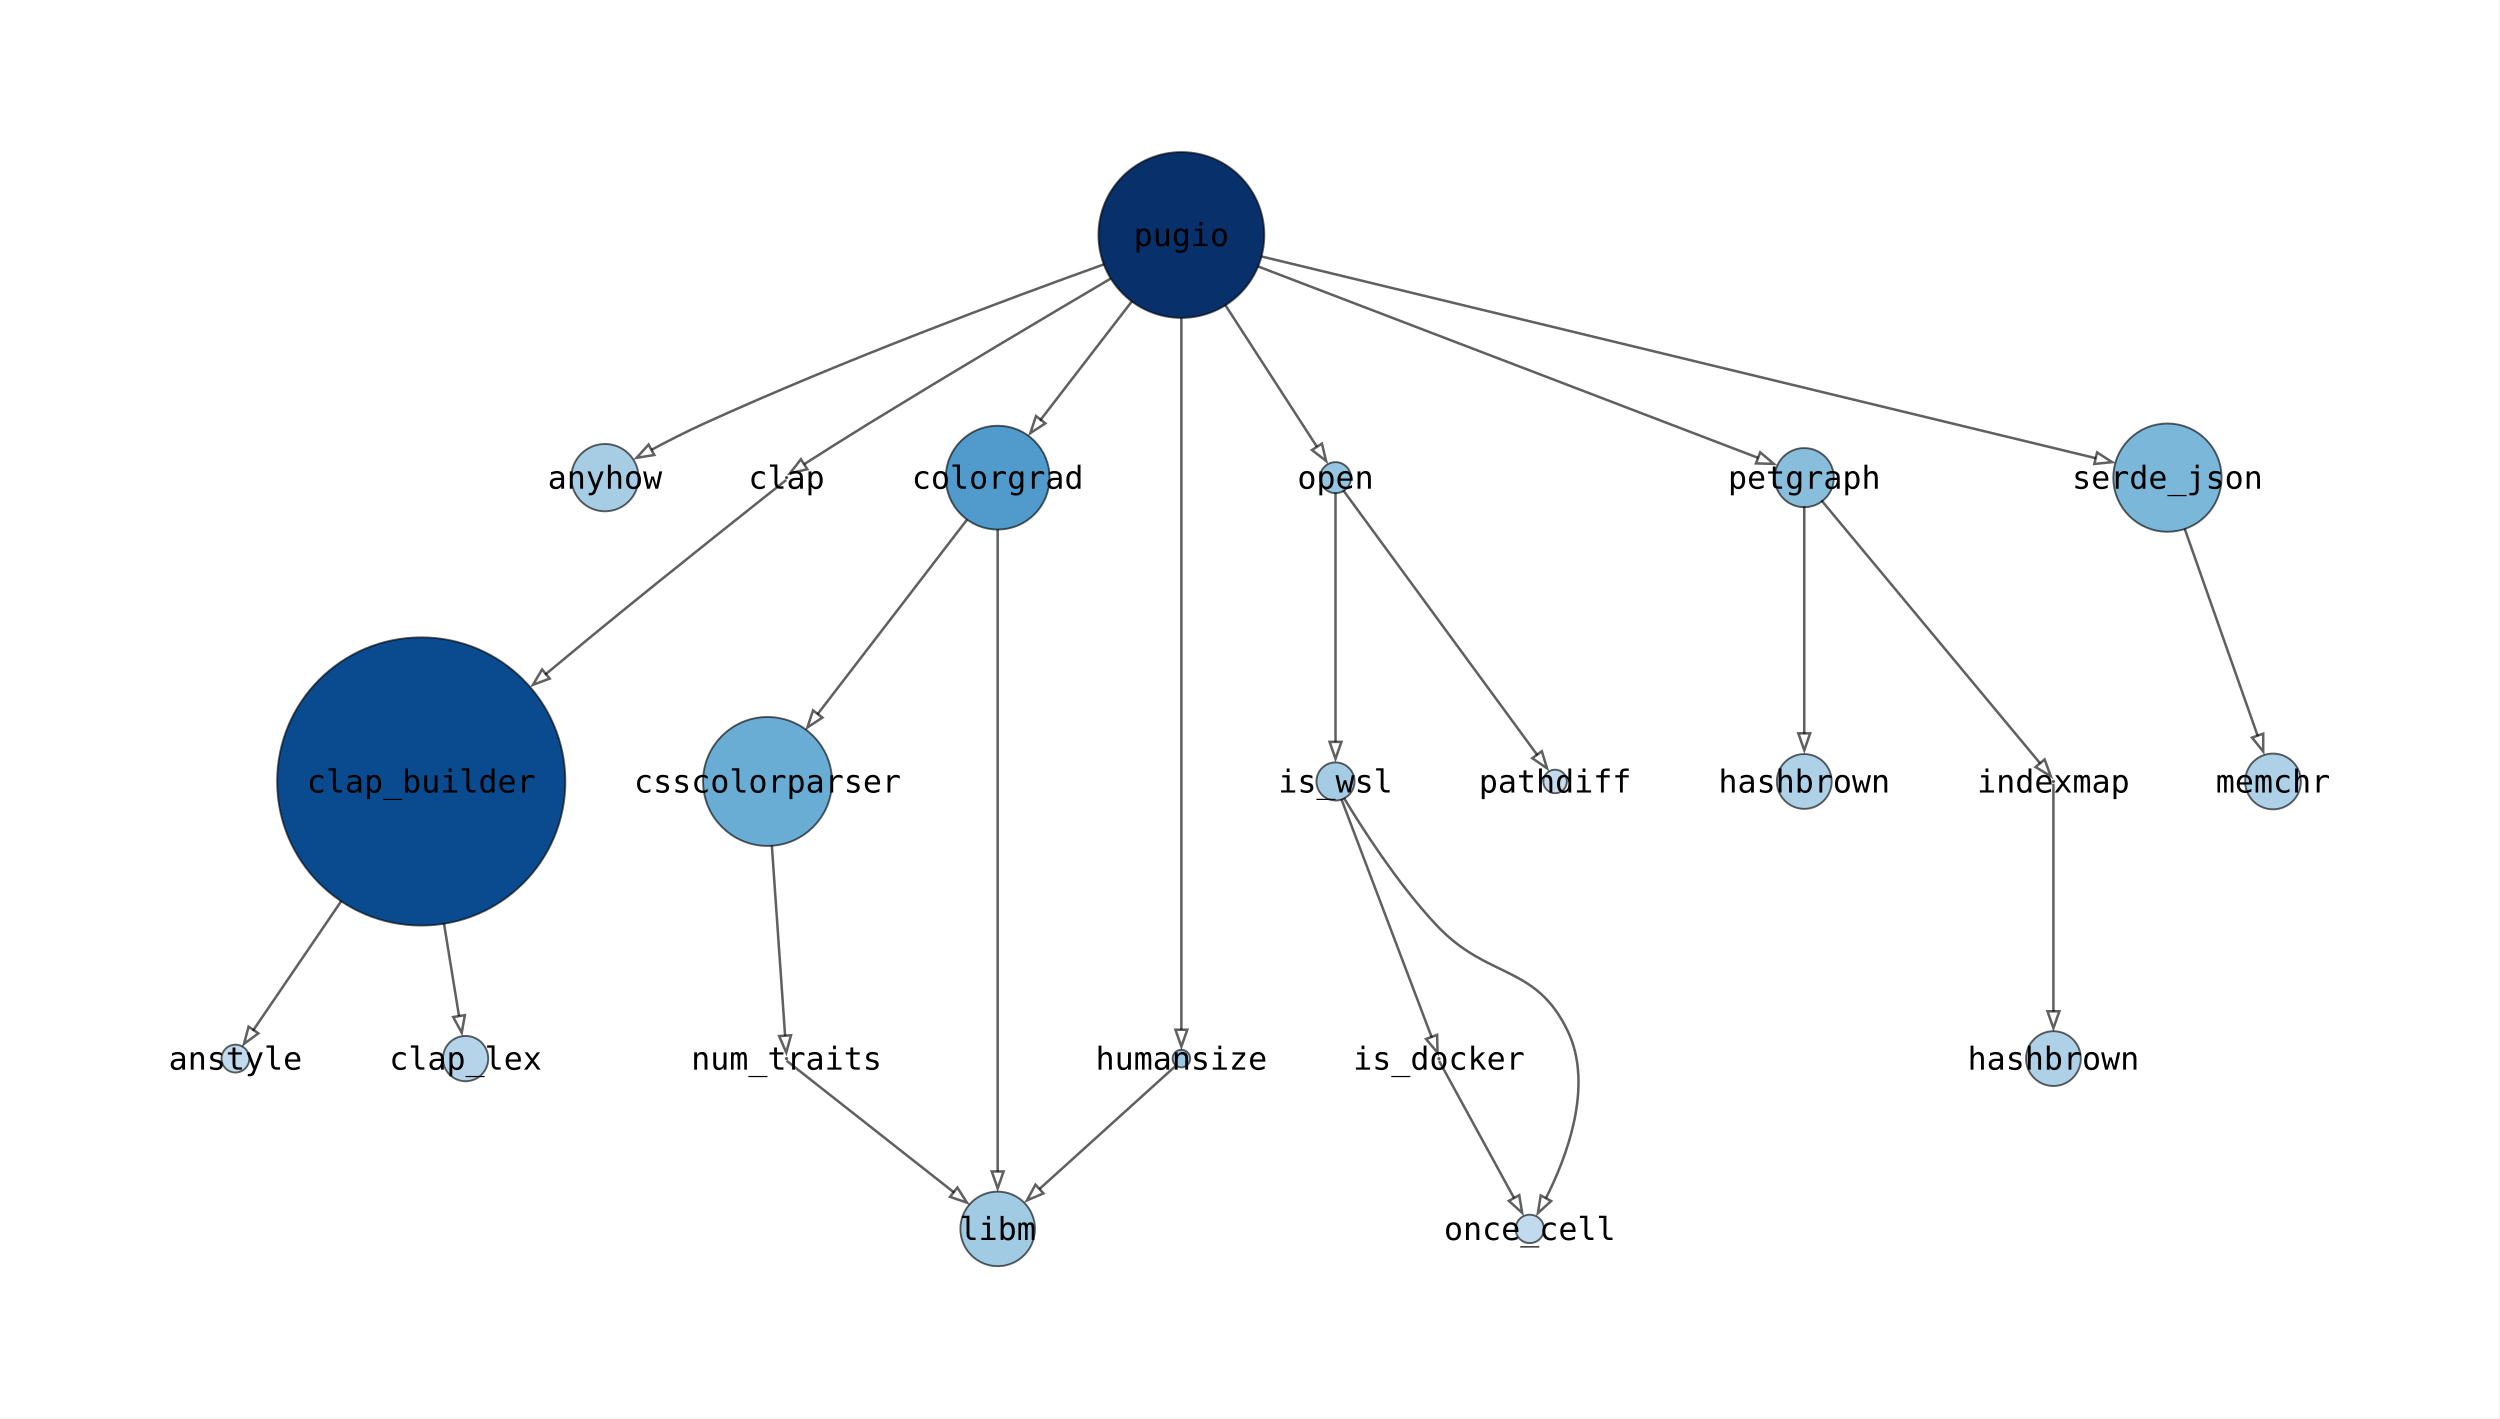
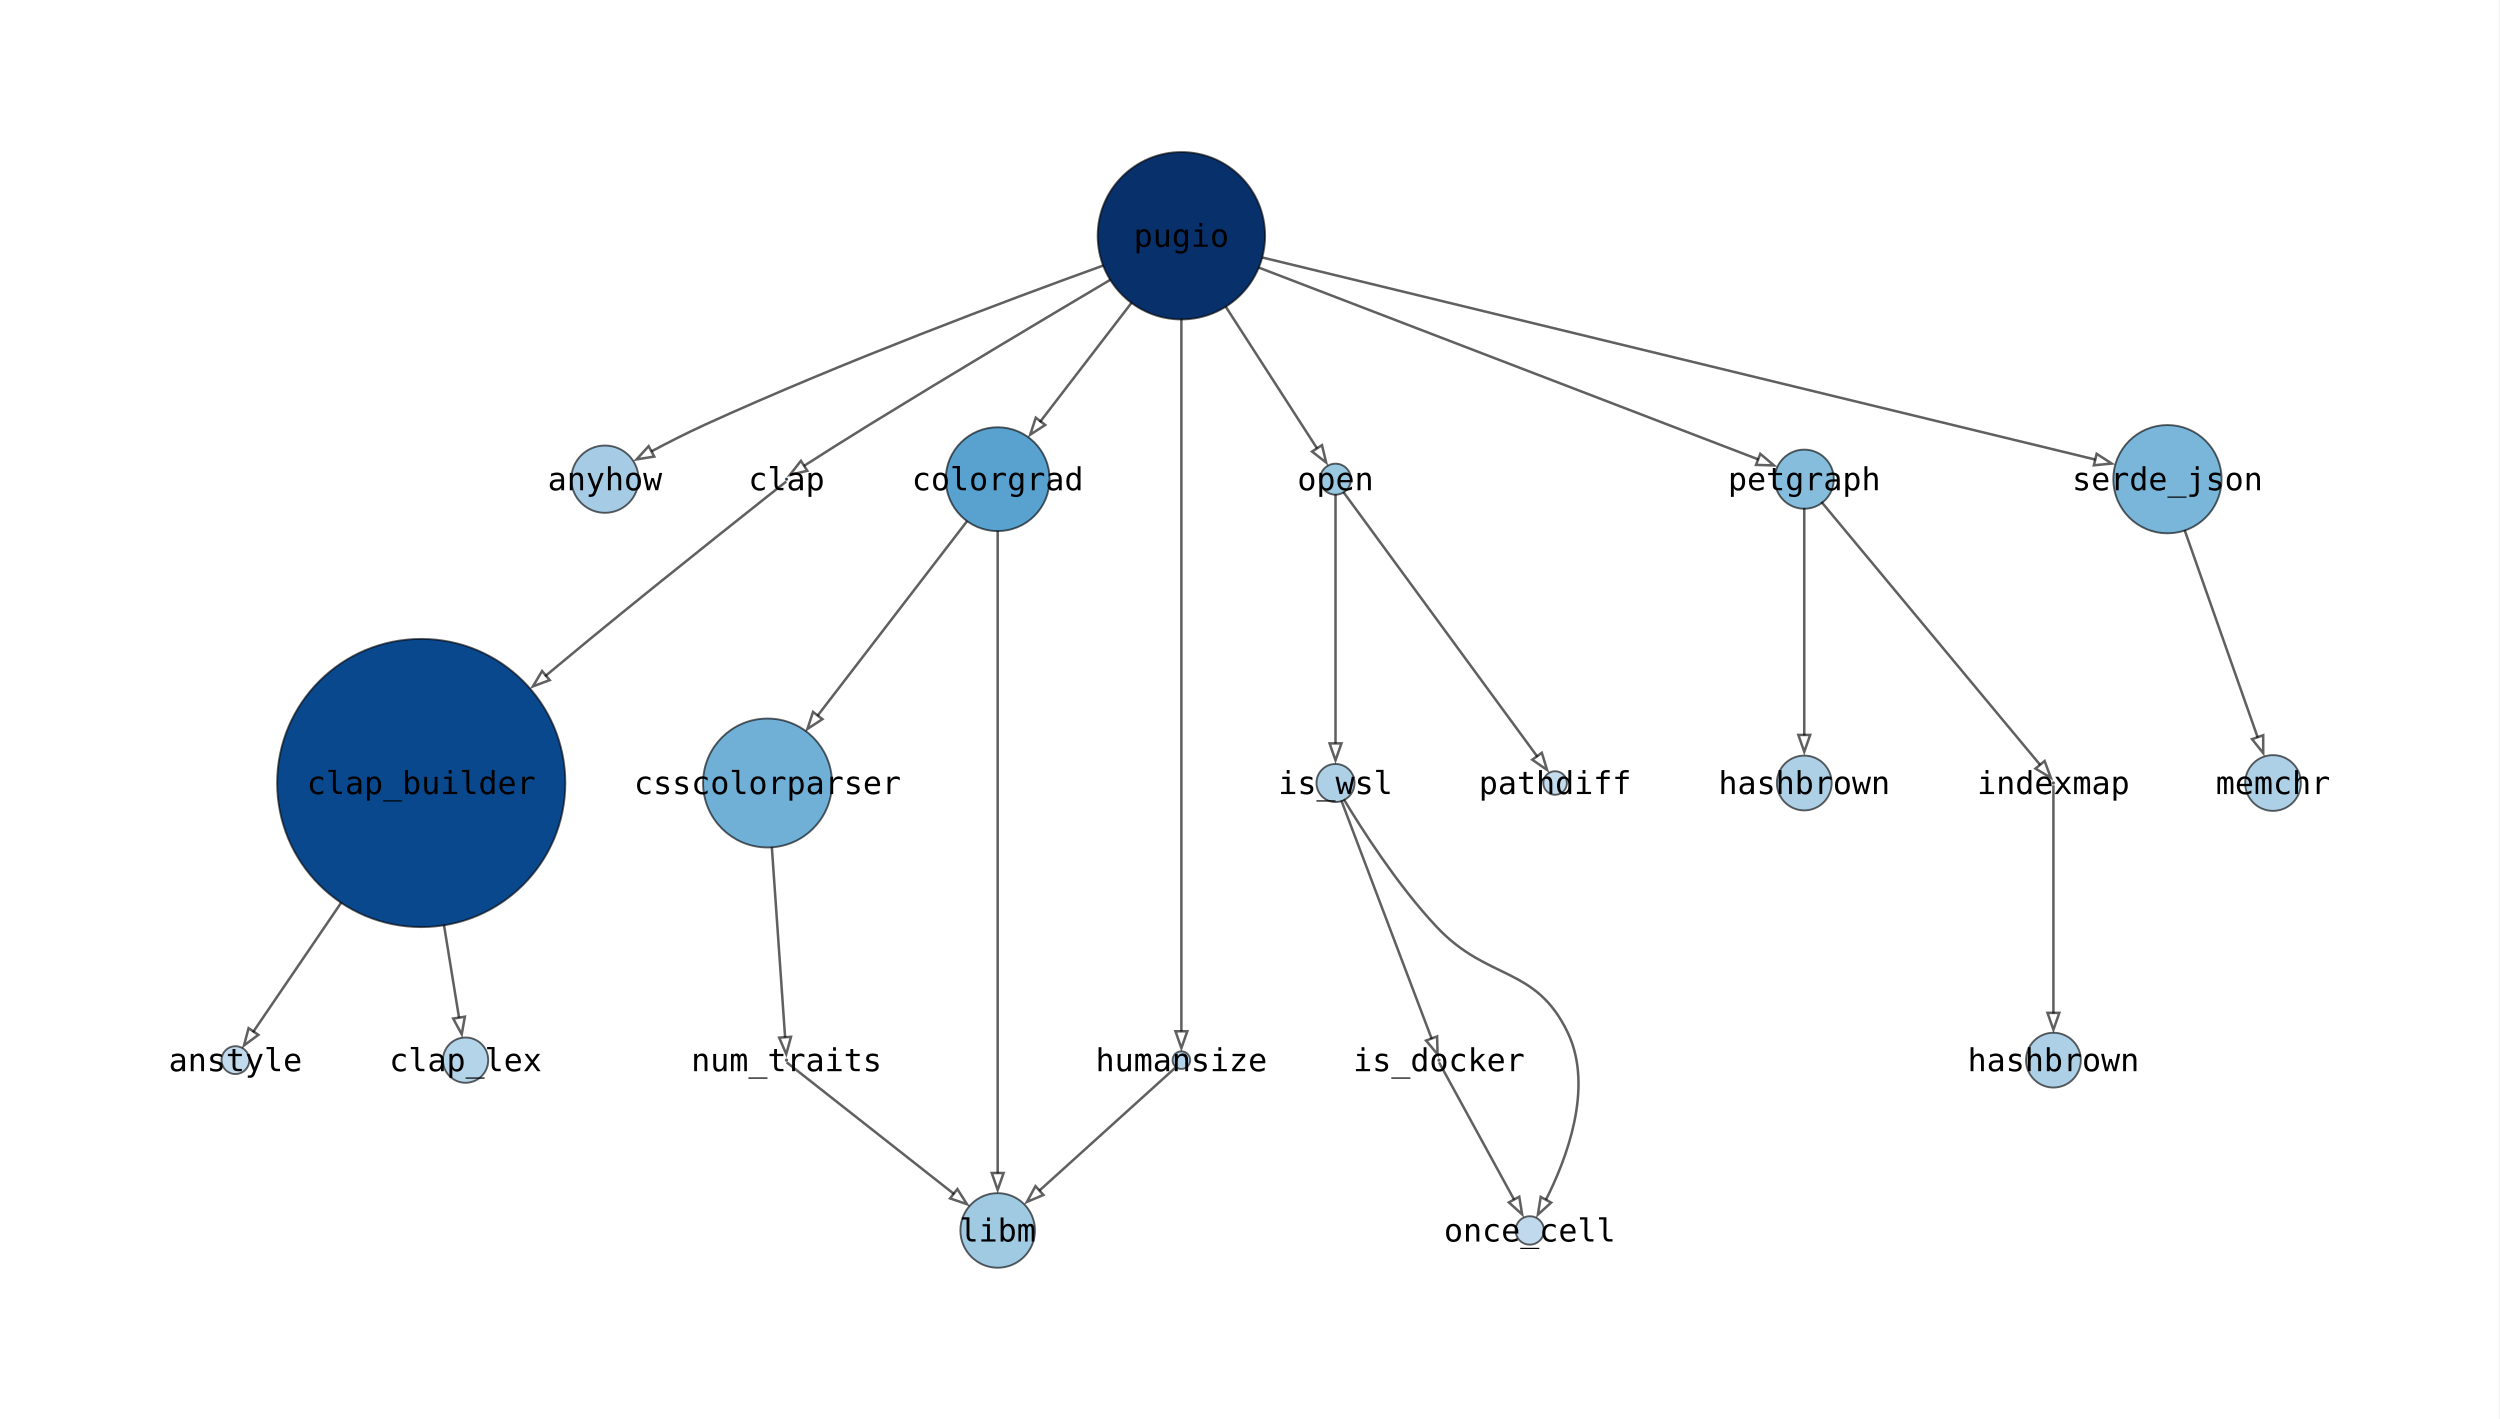
<svg xmlns="http://www.w3.org/2000/svg" xmlns:xlink="http://www.w3.org/1999/xlink" width="1184pt" height="672pt" viewBox="0.00 0.00 1184.00 672.00">
-   <g id="graph0" class="graph" transform="scale(1 1) rotate(0) translate(72 599.67)">
-     <polygon fill="white" stroke="none" points="-72,72 -72,-599.67 1111.5,-599.67 1111.5,72 -72,72" />
+   <g id="graph0" class="graph" transform="scale(1 1) rotate(0) translate(72 600.4)">
+     <polygon fill="white" stroke="none" points="-72,72 -72,-600.4 1111.5,-600.4 1111.5,72 -72,72" />
    <g id="node1" class="node">
      <g id="a_node1">
-         <a xlink:title="45.35 KiB">
-           <ellipse fill="#08306b" stroke="#000000" stroke-width="0.9" stroke-opacity="0.624" cx="487.5" cy="-488.38" rx="39.28" ry="39.28" />
-           <text xml:space="preserve" text-anchor="middle" x="487.5" y="-483.13" font-family="monospace" font-size="15.00">pugio</text>
+         <a xlink:title="46.53 KiB">
+           <ellipse fill="#08306b" stroke="#000000" stroke-width="0.9" stroke-opacity="0.624" cx="487.5" cy="-488.75" rx="39.65" ry="39.65" />
+           <text xml:space="preserve" text-anchor="middle" x="487.5" y="-483.5" font-family="monospace" font-size="15.00">pugio</text>
        </a>
      </g>
    </g>
    <g id="node2" class="node">
      <g id="a_node2">
        <a xlink:title="7.09 KiB">
-           <ellipse fill="#a6cde4" stroke="#000000" stroke-width="0.9" stroke-opacity="0.624" cx="214.5" cy="-373.46" rx="15.94" ry="15.94" />
+           <ellipse fill="#a5cce4" stroke="#000000" stroke-width="0.9" stroke-opacity="0.624" cx="214.5" cy="-373.46" rx="15.94" ry="15.94" />
          <text xml:space="preserve" text-anchor="middle" x="214.5" y="-368.21" font-family="monospace" font-size="15.00">anyhow</text>
        </a>
      </g>
    </g>
    <g id="edge1" class="edge">
      <g id="a_edge1">
        <a xlink:title="pugio -&gt; anyhow">
-           <path fill="none" stroke="#000000" stroke-width="1.2" stroke-opacity="0.624" d="M450.98,-474.53C405.86,-458.32 327.05,-428.97 261.5,-399.1 253.18,-395.31 244.26,-390.76 236.44,-386.6" />
-           <polygon fill="none" stroke="#000000" stroke-width="1.2" stroke-opacity="0.624" points="237.85,-384.18 229.48,-382.84 235.18,-389.1 237.85,-384.18" />
+           <path fill="none" stroke="#000000" stroke-width="1.2" stroke-opacity="0.624" d="M450.59,-474.68C405.41,-458.36 326.87,-428.94 261.5,-399.1 253.19,-395.3 244.26,-390.75 236.44,-386.59" />
+           <polygon fill="none" stroke="#000000" stroke-width="1.2" stroke-opacity="0.624" points="237.85,-384.17 229.48,-382.83 235.19,-389.1 237.85,-384.17" />
        </a>
      </g>
    </g>
    <g id="node3" class="node">
      <g id="a_node3">
        <a xlink:title="0 B">
-           <ellipse fill="#0a4b90" stroke="#000000" stroke-width="0.9" stroke-opacity="0.624" cx="300.5" cy="-373.46" rx="0.36" ry="0.36" />
+           <ellipse fill="#0a488e" stroke="#000000" stroke-width="0.9" stroke-opacity="0.624" cx="300.5" cy="-373.46" rx="0.36" ry="0.36" />
          <text xml:space="preserve" text-anchor="middle" x="300.5" y="-368.21" font-family="monospace" font-size="15.00">clap</text>
        </a>
      </g>
    </g>
    <g id="edge2" class="edge">
      <g id="a_edge2">
        <a xlink:title="pugio -&gt; clap">
-           <path fill="none" stroke="#000000" stroke-width="1.2" stroke-opacity="0.624" d="M454.14,-467.81C424.05,-450.08 378.64,-423.13 339.5,-399.1 328.79,-392.52 316.55,-384.75 308.69,-379.72" />
-           <polygon fill="none" stroke="#000000" stroke-width="1.2" stroke-opacity="0.624" points="310.34,-377.45 302.09,-375.48 307.31,-382.16 310.34,-377.45" />
+           <path fill="none" stroke="#000000" stroke-width="1.2" stroke-opacity="0.624" d="M453.86,-467.91C423.77,-450.09 378.53,-423.11 339.5,-399.1 328.8,-392.51 316.56,-384.74 308.69,-379.71" />
+           <polygon fill="none" stroke="#000000" stroke-width="1.2" stroke-opacity="0.624" points="310.34,-377.44 302.09,-375.48 307.31,-382.15 310.34,-377.44" />
        </a>
      </g>
    </g>
    <g id="node7" class="node">
      <g id="a_node7">
        <a xlink:title="15.28 KiB">
-           <ellipse fill="#509bcb" stroke="#000000" stroke-width="0.9" stroke-opacity="0.624" cx="400.5" cy="-373.46" rx="24.59" ry="24.59" />
+           <ellipse fill="#59a1cf" stroke="#000000" stroke-width="0.9" stroke-opacity="0.624" cx="400.5" cy="-373.46" rx="24.59" ry="24.59" />
          <text xml:space="preserve" text-anchor="middle" x="400.5" y="-368.21" font-family="monospace" font-size="15.00">colorgrad</text>
        </a>
      </g>
    </g>
    <g id="edge6" class="edge">
      <g id="a_edge6">
        <a xlink:title="pugio -&gt; colorgrad">
-           <path fill="none" stroke="#000000" stroke-width="1.2" stroke-opacity="0.624" d="M464.19,-457.12C450.57,-439.44 433.56,-417.37 420.54,-400.47" />
-           <polygon fill="none" stroke="#000000" stroke-width="1.2" stroke-opacity="0.624" points="423.08,-399.18 415.98,-394.55 418.65,-402.6 423.08,-399.18" />
+           <path fill="none" stroke="#000000" stroke-width="1.2" stroke-opacity="0.624" d="M463.96,-457.09C450.34,-439.36 433.4,-417.29 420.44,-400.42" />
+           <polygon fill="none" stroke="#000000" stroke-width="1.2" stroke-opacity="0.624" points="423,-399.15 415.9,-394.51 418.55,-402.57 423,-399.15" />
        </a>
      </g>
    </g>
    <g id="node11" class="node">
      <g id="a_node11">
        <a xlink:title="1.23 KiB">
-           <ellipse fill="#9cc8e1" stroke="#000000" stroke-width="0.9" stroke-opacity="0.624" cx="487.5" cy="-98.32" rx="4.18" ry="4.18" />
+           <ellipse fill="#b4d3e9" stroke="#000000" stroke-width="0.9" stroke-opacity="0.624" cx="487.5" cy="-98.32" rx="4.18" ry="4.18" />
          <text xml:space="preserve" text-anchor="middle" x="487.5" y="-93.07" font-family="monospace" font-size="15.00">humansize</text>
        </a>
      </g>
    </g>
    <g id="edge11" class="edge">
      <g id="a_edge11">
        <a xlink:title="pugio -&gt; humansize">
-           <path fill="none" stroke="#000000" stroke-width="1.2" stroke-opacity="0.624" d="M487.5,-449.11C487.5,-364.32 487.5,-164.02 487.5,-111.9" />
-           <polygon fill="none" stroke="#000000" stroke-width="1.2" stroke-opacity="0.624" points="490.3,-111.99 487.5,-103.99 484.7,-111.99 490.3,-111.99" />
+           <path fill="none" stroke="#000000" stroke-width="1.2" stroke-opacity="0.624" d="M487.5,-449.44C487.5,-364.57 487.5,-164.09 487.5,-111.91" />
+           <polygon fill="none" stroke="#000000" stroke-width="1.2" stroke-opacity="0.624" points="490.3,-112 487.5,-104 484.7,-112 490.3,-112" />
        </a>
      </g>
    </g>
    <g id="node12" class="node">
      <g id="a_node12">
        <a xlink:title="2.40 KiB">
-           <ellipse fill="#95c5e0" stroke="#000000" stroke-width="0.9" stroke-opacity="0.624" cx="560.5" cy="-373.46" rx="7.35" ry="7.35" />
+           <ellipse fill="#9bc8e1" stroke="#000000" stroke-width="0.9" stroke-opacity="0.624" cx="560.5" cy="-373.46" rx="7.35" ry="7.35" />
          <text xml:space="preserve" text-anchor="middle" x="560.5" y="-368.21" font-family="monospace" font-size="15.00">open</text>
        </a>
      </g>
    </g>
    <g id="edge13" class="edge">
      <g id="a_edge13">
        <a xlink:title="pugio -&gt; open">
-           <path fill="none" stroke="#000000" stroke-width="1.2" stroke-opacity="0.624" d="M508.22,-455.32C522.6,-433.08 541.02,-404.59 551.72,-388.04" />
-           <polygon fill="none" stroke="#000000" stroke-width="1.2" stroke-opacity="0.624" points="554.06,-389.58 556.05,-381.34 549.35,-386.54 554.06,-389.58" />
+           <path fill="none" stroke="#000000" stroke-width="1.2" stroke-opacity="0.624" d="M508.42,-455.28C522.79,-432.98 541.12,-404.53 551.77,-388.01" />
+           <polygon fill="none" stroke="#000000" stroke-width="1.2" stroke-opacity="0.624" points="554.09,-389.57 556.07,-381.33 549.38,-386.54 554.09,-389.57" />
        </a>
      </g>
    </g>
    <g id="node17" class="node">
      <g id="a_node17">
        <a xlink:title="5.79 KiB">
-           <ellipse fill="#88bedc" stroke="#000000" stroke-width="0.9" stroke-opacity="0.624" cx="782.5" cy="-373.46" rx="14" ry="14" />
+           <ellipse fill="#86bddc" stroke="#000000" stroke-width="0.9" stroke-opacity="0.624" cx="782.5" cy="-373.46" rx="14" ry="14" />
          <text xml:space="preserve" text-anchor="middle" x="782.5" y="-368.21" font-family="monospace" font-size="15.00">petgraph</text>
        </a>
      </g>
    </g>
    <g id="edge19" class="edge">
      <g id="a_edge19">
        <a xlink:title="pugio -&gt; petgraph">
-           <path fill="none" stroke="#000000" stroke-width="1.2" stroke-opacity="0.624" d="M523.67,-473.53C585.7,-449.79 710.5,-402.02 760.78,-382.77" />
-           <polygon fill="none" stroke="#000000" stroke-width="1.2" stroke-opacity="0.624" points="761.63,-385.44 768.1,-379.97 759.63,-380.21 761.63,-385.44" />
+           <path fill="none" stroke="#000000" stroke-width="1.2" stroke-opacity="0.624" d="M523.97,-473.74C586.11,-449.88 710.67,-402.04 760.83,-382.78" />
+           <polygon fill="none" stroke="#000000" stroke-width="1.2" stroke-opacity="0.624" points="761.67,-385.46 768.14,-379.97 759.66,-380.23 761.67,-385.46" />
        </a>
      </g>
    </g>
    <g id="node21" class="node">
      <g id="a_node21">
        <a xlink:title="16.62 KiB">
-           <ellipse fill="#7bb7d9" stroke="#000000" stroke-width="0.9" stroke-opacity="0.624" cx="954.5" cy="-373.46" rx="25.64" ry="25.64" />
+           <ellipse fill="#7ab6d9" stroke="#000000" stroke-width="0.9" stroke-opacity="0.624" cx="954.5" cy="-373.46" rx="25.64" ry="25.64" />
          <text xml:space="preserve" text-anchor="middle" x="954.5" y="-368.21" font-family="monospace" font-size="15.00">serde_json</text>
        </a>
      </g>
    </g>
    <g id="edge23" class="edge">
      <g id="a_edge23">
        <a xlink:title="pugio -&gt; serde_json">
-           <path fill="none" stroke="#000000" stroke-width="1.2" stroke-opacity="0.624" d="M525.32,-478.24C614.3,-456.72 835.76,-403.17 920.65,-382.64" />
-           <polygon fill="none" stroke="#000000" stroke-width="1.2" stroke-opacity="0.624" points="921.19,-385.39 928.31,-380.79 919.87,-379.95 921.19,-385.39" />
+           <path fill="none" stroke="#000000" stroke-width="1.2" stroke-opacity="0.624" d="M525.72,-478.48C614.88,-456.85 835.5,-403.33 920.42,-382.72" />
+           <polygon fill="none" stroke="#000000" stroke-width="1.2" stroke-opacity="0.624" points="920.98,-385.47 928.09,-380.86 919.66,-380.03 920.98,-385.47" />
        </a>
      </g>
    </g>
    <g id="node4" class="node">
      <g id="a_node4">
        <a xlink:title="310.64 KiB">
-           <ellipse fill="#0a4b90" stroke="#000000" stroke-width="0.9" stroke-opacity="0.624" cx="127.5" cy="-229.57" rx="68.25" ry="68.25" />
+           <ellipse fill="#0a488e" stroke="#000000" stroke-width="0.9" stroke-opacity="0.624" cx="127.5" cy="-229.57" rx="68.25" ry="68.25" />
          <text xml:space="preserve" text-anchor="middle" x="127.5" y="-224.32" font-family="monospace" font-size="15.00">clap_builder</text>
        </a>
      </g>
    </g>
    <g id="edge3" class="edge">
      <g id="a_edge3">
        <a xlink:title="clap -&gt; clap_builder">
          <path fill="none" stroke="#000000" stroke-width="1.2" stroke-opacity="0.624" d="M300.35,-372.34C297.26,-369.9 247.17,-330.41 207.5,-297.82 200.56,-292.12 193.31,-286.11 186.14,-280.12" />
          <polygon fill="none" stroke="#000000" stroke-width="1.2" stroke-opacity="0.624" points="188.33,-278.3 180.39,-275.32 184.73,-282.6 188.33,-278.3" />
        </a>
      </g>
    </g>
    <g id="node5" class="node">
      <g id="a_node5">
        <a xlink:title="2.10 KiB">
-           <ellipse fill="#c2daed" stroke="#000000" stroke-width="0.9" stroke-opacity="0.624" cx="39.5" cy="-98.32" rx="6.61" ry="6.61" />
+           <ellipse fill="#c1daed" stroke="#000000" stroke-width="0.9" stroke-opacity="0.624" cx="39.5" cy="-98.32" rx="6.61" ry="6.61" />
          <text xml:space="preserve" text-anchor="middle" x="39.5" y="-93.07" font-family="monospace" font-size="15.00">anstyle</text>
        </a>
      </g>
    </g>
    <g id="edge4" class="edge">
      <g id="a_edge4">
        <a xlink:title="clap_builder -&gt; anstyle">
          <path fill="none" stroke="#000000" stroke-width="1.2" stroke-opacity="0.624" d="M89.67,-173.01C74.08,-150.11 57.43,-125.66 47.77,-111.48" />
          <polygon fill="none" stroke="#000000" stroke-width="1.2" stroke-opacity="0.624" points="50.36,-110.29 43.54,-105.26 45.73,-113.44 50.36,-110.29" />
        </a>
      </g>
    </g>
    <g id="node6" class="node">
      <g id="a_node6">
        <a xlink:title="3.94 KiB">
-           <ellipse fill="#b5d4e9" stroke="#000000" stroke-width="0.9" stroke-opacity="0.624" cx="148.5" cy="-98.32" rx="10.73" ry="10.73" />
+           <ellipse fill="#b4d4e9" stroke="#000000" stroke-width="0.9" stroke-opacity="0.624" cx="148.5" cy="-98.32" rx="10.73" ry="10.73" />
          <text xml:space="preserve" text-anchor="middle" x="148.5" y="-93.07" font-family="monospace" font-size="15.00">clap_lex</text>
        </a>
      </g>
    </g>
    <g id="edge5" class="edge">
      <g id="a_edge5">
        <a xlink:title="clap_builder -&gt; clap_lex">
          <path fill="none" stroke="#000000" stroke-width="1.2" stroke-opacity="0.624" d="M138.25,-162.43C140.87,-146.27 143.48,-130.23 145.41,-118.36" />
          <polygon fill="none" stroke="#000000" stroke-width="1.2" stroke-opacity="0.624" points="148.16,-118.89 146.68,-110.55 142.63,-118 148.16,-118.89" />
        </a>
      </g>
    </g>
    <g id="node8" class="node">
      <g id="a_node8">
        <a xlink:title="24.18 KiB">
-           <ellipse fill="#69acd4" stroke="#000000" stroke-width="0.9" stroke-opacity="0.624" cx="291.5" cy="-229.57" rx="30.53" ry="30.53" />
+           <ellipse fill="#70b0d6" stroke="#000000" stroke-width="0.9" stroke-opacity="0.624" cx="291.5" cy="-229.57" rx="30.53" ry="30.53" />
          <text xml:space="preserve" text-anchor="middle" x="291.5" y="-224.32" font-family="monospace" font-size="15.00">csscolorparser</text>
        </a>
      </g>
    </g>
    <g id="edge7" class="edge">
      <g id="a_edge7">
        <a xlink:title="colorgrad -&gt; csscolorparser">
          <path fill="none" stroke="#000000" stroke-width="1.2" stroke-opacity="0.624" d="M386.03,-353.62C367.92,-330.05 336.69,-289.39 315.1,-261.3" />
          <polygon fill="none" stroke="#000000" stroke-width="1.2" stroke-opacity="0.624" points="317.49,-259.81 310.4,-255.17 313.05,-263.22 317.49,-259.81" />
        </a>
      </g>
    </g>
    <g id="node10" class="node">
      <g id="a_node10">
        <a xlink:title="8.38 KiB">
-           <ellipse fill="#a1cae3" stroke="#000000" stroke-width="0.9" stroke-opacity="0.624" cx="400.5" cy="-17.66" rx="17.66" ry="17.66" />
+           <ellipse fill="#9fcae2" stroke="#000000" stroke-width="0.9" stroke-opacity="0.624" cx="400.5" cy="-17.66" rx="17.66" ry="17.66" />
          <text xml:space="preserve" text-anchor="middle" x="400.5" y="-12.41" font-family="monospace" font-size="15.00">libm</text>
        </a>
      </g>
    </g>
    <g id="edge10" class="edge">
      <g id="a_edge10">
        <a xlink:title="colorgrad -&gt; libm">
          <path fill="none" stroke="#000000" stroke-width="1.2" stroke-opacity="0.624" d="M400.5,-348.97C400.5,-285.54 400.5,-111.09 400.5,-44.74" />
          <polygon fill="none" stroke="#000000" stroke-width="1.2" stroke-opacity="0.624" points="403.3,-44.87 400.5,-36.87 397.7,-44.87 403.3,-44.87" />
        </a>
      </g>
    </g>
    <g id="node9" class="node">
      <g id="a_node9">
        <a xlink:title="0 B">
-           <ellipse fill="#a1cae3" stroke="#000000" stroke-width="0.9" stroke-opacity="0.624" cx="300.5" cy="-98.32" rx="0.36" ry="0.36" />
+           <ellipse fill="#bcd7eb" stroke="#000000" stroke-width="0.9" stroke-opacity="0.624" cx="300.5" cy="-98.32" rx="0.36" ry="0.36" />
          <text xml:space="preserve" text-anchor="middle" x="300.5" y="-93.07" font-family="monospace" font-size="15.00">num_traits</text>
        </a>
      </g>
    </g>
    <g id="edge8" class="edge">
      <g id="a_edge8">
        <a xlink:title="csscolorparser -&gt; num_traits">
          <path fill="none" stroke="#000000" stroke-width="1.2" stroke-opacity="0.624" d="M293.54,-199.24C295.55,-170.36 298.51,-127.9 299.83,-109.01" />
          <polygon fill="none" stroke="#000000" stroke-width="1.2" stroke-opacity="0.624" points="302.61,-109.36 300.37,-101.18 297.02,-108.97 302.61,-109.36" />
        </a>
      </g>
    </g>
    <g id="edge9" class="edge">
      <g id="a_edge9">
        <a xlink:title="num_traits -&gt; libm">
          <path fill="none" stroke="#000000" stroke-width="1.2" stroke-opacity="0.624" d="M300.57,-97.27C302.7,-95.59 351.28,-57.38 379.9,-34.86" />
          <polygon fill="none" stroke="#000000" stroke-width="1.2" stroke-opacity="0.624" points="381.41,-37.24 385.97,-30.09 377.95,-32.84 381.41,-37.24" />
        </a>
      </g>
    </g>
    <g id="edge12" class="edge">
      <g id="a_edge12">
        <a xlink:title="humansize -&gt; libm">
          <path fill="none" stroke="#000000" stroke-width="1.2" stroke-opacity="0.624" d="M484.99,-95.06C475.62,-86.58 442.1,-56.27 420.2,-36.48" />
          <polygon fill="none" stroke="#000000" stroke-width="1.2" stroke-opacity="0.624" points="422.16,-34.47 414.35,-31.18 418.4,-38.62 422.16,-34.47" />
        </a>
      </g>
    </g>
    <g id="node13" class="node">
      <g id="a_node13">
        <a xlink:title="3.12 KiB">
-           <ellipse fill="#a4cce4" stroke="#000000" stroke-width="0.9" stroke-opacity="0.624" cx="560.5" cy="-229.57" rx="9.02" ry="9.02" />
+           <ellipse fill="#add0e6" stroke="#000000" stroke-width="0.9" stroke-opacity="0.624" cx="560.5" cy="-229.57" rx="9.02" ry="9.02" />
          <text xml:space="preserve" text-anchor="middle" x="560.5" y="-224.32" font-family="monospace" font-size="15.00">is_wsl</text>
        </a>
      </g>
    </g>
    <g id="edge14" class="edge">
      <g id="a_edge14">
        <a xlink:title="open -&gt; is_wsl">
          <path fill="none" stroke="#000000" stroke-width="1.2" stroke-opacity="0.624" d="M560.5,-366.36C560.5,-346.05 560.5,-280.19 560.5,-248.25" />
          <polygon fill="none" stroke="#000000" stroke-width="1.2" stroke-opacity="0.624" points="563.3,-248.32 560.5,-240.32 557.7,-248.32 563.3,-248.32" />
        </a>
      </g>
    </g>
    <g id="node16" class="node">
      <g id="a_node16">
        <a xlink:title="1.72 KiB">
-           <ellipse fill="#c5dcef" stroke="#000000" stroke-width="0.9" stroke-opacity="0.624" cx="664.5" cy="-229.57" rx="5.59" ry="5.59" />
+           <ellipse fill="#c4dbee" stroke="#000000" stroke-width="0.9" stroke-opacity="0.624" cx="664.5" cy="-229.57" rx="5.59" ry="5.59" />
          <text xml:space="preserve" text-anchor="middle" x="664.5" y="-224.32" font-family="monospace" font-size="15.00">pathdiff</text>
        </a>
      </g>
    </g>
    <g id="edge18" class="edge">
      <g id="a_edge18">
        <a xlink:title="open -&gt; pathdiff">
          <path fill="none" stroke="#000000" stroke-width="1.2" stroke-opacity="0.624" d="M564.2,-367.41C579.09,-347.1 634.83,-271.06 656.14,-241.98" />
          <polygon fill="none" stroke="#000000" stroke-width="1.2" stroke-opacity="0.624" points="658.21,-243.89 660.68,-235.78 653.69,-240.58 658.21,-243.89" />
        </a>
      </g>
    </g>
    <g id="node14" class="node">
      <g id="a_node14">
        <a xlink:title="39 B">
-           <ellipse fill="#c1daed" stroke="#000000" stroke-width="0.9" stroke-opacity="0.624" cx="609.5" cy="-98.32" rx="0.36" ry="0.36" />
+           <ellipse fill="#cadff0" stroke="#000000" stroke-width="0.9" stroke-opacity="0.624" cx="609.5" cy="-98.32" rx="0.36" ry="0.36" />
          <text xml:space="preserve" text-anchor="middle" x="609.5" y="-93.07" font-family="monospace" font-size="15.00">is_docker</text>
        </a>
      </g>
    </g>
    <g id="edge15" class="edge">
      <g id="a_edge15">
        <a xlink:title="is_wsl -&gt; is_docker">
          <path fill="none" stroke="#000000" stroke-width="1.2" stroke-opacity="0.624" d="M563.27,-221.25C571.68,-199.07 596.88,-132.62 606.08,-108.34" />
          <polygon fill="none" stroke="#000000" stroke-width="1.2" stroke-opacity="0.624" points="608.61,-109.56 608.83,-101.09 603.38,-107.58 608.61,-109.56" />
        </a>
      </g>
    </g>
    <g id="node15" class="node">
      <g id="a_node15">
        <a xlink:title="2.16 KiB">
-           <ellipse fill="#c1daed" stroke="#000000" stroke-width="0.9" stroke-opacity="0.624" cx="652.5" cy="-17.66" rx="6.75" ry="6.75" />
+           <ellipse fill="#c1d9ed" stroke="#000000" stroke-width="0.9" stroke-opacity="0.624" cx="652.5" cy="-17.66" rx="6.75" ry="6.75" />
          <text xml:space="preserve" text-anchor="middle" x="652.5" y="-12.41" font-family="monospace" font-size="15.00">once_cell</text>
        </a>
      </g>
    </g>
    <g id="edge17" class="edge">
      <g id="a_edge17">
        <a xlink:title="is_wsl -&gt; once_cell">
          <path fill="none" stroke="#000000" stroke-width="1.2" stroke-opacity="0.624" d="M564.46,-221.82C572.05,-209.17 589.61,-181.36 608.5,-161.32 632.79,-135.57 655.23,-143.26 670.5,-111.32 683.03,-85.13 669.59,-50.8 660.13,-32.15" />
          <polygon fill="none" stroke="#000000" stroke-width="1.2" stroke-opacity="0.624" points="662.61,-30.85 656.34,-25.15 657.69,-33.52 662.61,-30.85" />
        </a>
      </g>
    </g>
    <g id="edge16" class="edge">
      <g id="a_edge16">
        <a xlink:title="is_docker -&gt; once_cell">
          <path fill="none" stroke="#000000" stroke-width="1.2" stroke-opacity="0.624" d="M609.53,-97.27C610.48,-95.52 633.05,-54.25 645.09,-32.23" />
          <polygon fill="none" stroke="#000000" stroke-width="1.2" stroke-opacity="0.624" points="647.51,-33.63 648.89,-25.27 642.6,-30.94 647.51,-33.63" />
        </a>
      </g>
    </g>
    <g id="node18" class="node">
      <g id="a_node18">
        <a xlink:title="5.18 KiB">
-           <ellipse fill="#afd1e7" stroke="#000000" stroke-width="0.9" stroke-opacity="0.624" cx="782.5" cy="-229.57" rx="12.98" ry="12.98" />
+           <ellipse fill="#aed0e7" stroke="#000000" stroke-width="0.9" stroke-opacity="0.624" cx="782.5" cy="-229.57" rx="12.98" ry="12.98" />
          <text xml:space="preserve" text-anchor="middle" x="782.5" y="-224.32" font-family="monospace" font-size="15.00">hashbrown</text>
        </a>
      </g>
    </g>
    <g id="edge20" class="edge">
      <g id="a_edge20">
        <a xlink:title="petgraph -&gt; hashbrown">
          <path fill="none" stroke="#000000" stroke-width="1.2" stroke-opacity="0.624" d="M782.5,-359.87C782.5,-335.6 782.5,-282.1 782.5,-252.08" />
          <polygon fill="none" stroke="#000000" stroke-width="1.2" stroke-opacity="0.624" points="785.3,-252.35 782.5,-244.35 779.7,-252.35 785.3,-252.35" />
        </a>
      </g>
    </g>
    <g id="node19" class="node">
      <g id="a_node19">
        <a xlink:title="0 B">
-           <ellipse fill="#afd1e7" stroke="#000000" stroke-width="0.9" stroke-opacity="0.624" cx="900.5" cy="-229.57" rx="0.36" ry="0.36" />
+           <ellipse fill="#aed0e7" stroke="#000000" stroke-width="0.9" stroke-opacity="0.624" cx="900.5" cy="-229.57" rx="0.36" ry="0.36" />
          <text xml:space="preserve" text-anchor="middle" x="900.5" y="-224.32" font-family="monospace" font-size="15.00">indexmap</text>
        </a>
      </g>
    </g>
    <g id="edge21" class="edge">
      <g id="a_edge21">
        <a xlink:title="petgraph -&gt; indexmap">
          <path fill="none" stroke="#000000" stroke-width="1.2" stroke-opacity="0.624" d="M790.61,-362.71C812.86,-335.96 874.49,-261.85 894.29,-238.04" />
          <polygon fill="none" stroke="#000000" stroke-width="1.2" stroke-opacity="0.624" points="896.32,-239.98 899.28,-232.04 892.01,-236.4 896.32,-239.98" />
        </a>
      </g>
    </g>
    <g id="node20" class="node">
      <g id="a_node20">
        <a xlink:title="5.18 KiB">
-           <ellipse fill="#afd1e7" stroke="#000000" stroke-width="0.9" stroke-opacity="0.624" cx="900.5" cy="-98.32" rx="12.98" ry="12.98" />
+           <ellipse fill="#aed0e7" stroke="#000000" stroke-width="0.9" stroke-opacity="0.624" cx="900.5" cy="-98.32" rx="12.98" ry="12.98" />
          <text xml:space="preserve" text-anchor="middle" x="900.5" y="-93.07" font-family="monospace" font-size="15.00">hashbrown</text>
        </a>
      </g>
    </g>
    <g id="edge22" class="edge">
      <g id="a_edge22">
        <a xlink:title="indexmap -&gt; hashbrown">
          <path fill="none" stroke="#000000" stroke-width="1.2" stroke-opacity="0.624" d="M900.5,-228.48C900.5,-225.58 900.5,-156.34 900.5,-120.46" />
          <polygon fill="none" stroke="#000000" stroke-width="1.2" stroke-opacity="0.624" points="903.3,-120.72 900.5,-112.72 897.7,-120.72 903.3,-120.72" />
        </a>
      </g>
    </g>
    <g id="node22" class="node">
      <g id="a_node22">
        <a xlink:title="5.31 KiB">
-           <ellipse fill="#aed1e7" stroke="#000000" stroke-width="0.9" stroke-opacity="0.624" cx="1004.5" cy="-229.57" rx="13.21" ry="13.21" />
+           <ellipse fill="#add0e6" stroke="#000000" stroke-width="0.9" stroke-opacity="0.624" cx="1004.5" cy="-229.57" rx="13.21" ry="13.21" />
          <text xml:space="preserve" text-anchor="middle" x="1004.5" y="-224.32" font-family="monospace" font-size="15.00">memchr</text>
        </a>
      </g>
    </g>
    <g id="edge24" class="edge">
      <g id="a_edge24">
        <a xlink:title="serde_json -&gt; memchr">
          <path fill="none" stroke="#000000" stroke-width="1.2" stroke-opacity="0.624" d="M962.64,-349.35C972.26,-322.05 988.11,-277.07 997.3,-251" />
          <polygon fill="none" stroke="#000000" stroke-width="1.2" stroke-opacity="0.624" points="999.85,-252.2 999.86,-243.73 994.56,-250.34 999.85,-252.2" />
        </a>
      </g>
    </g>
  </g>
</svg>
